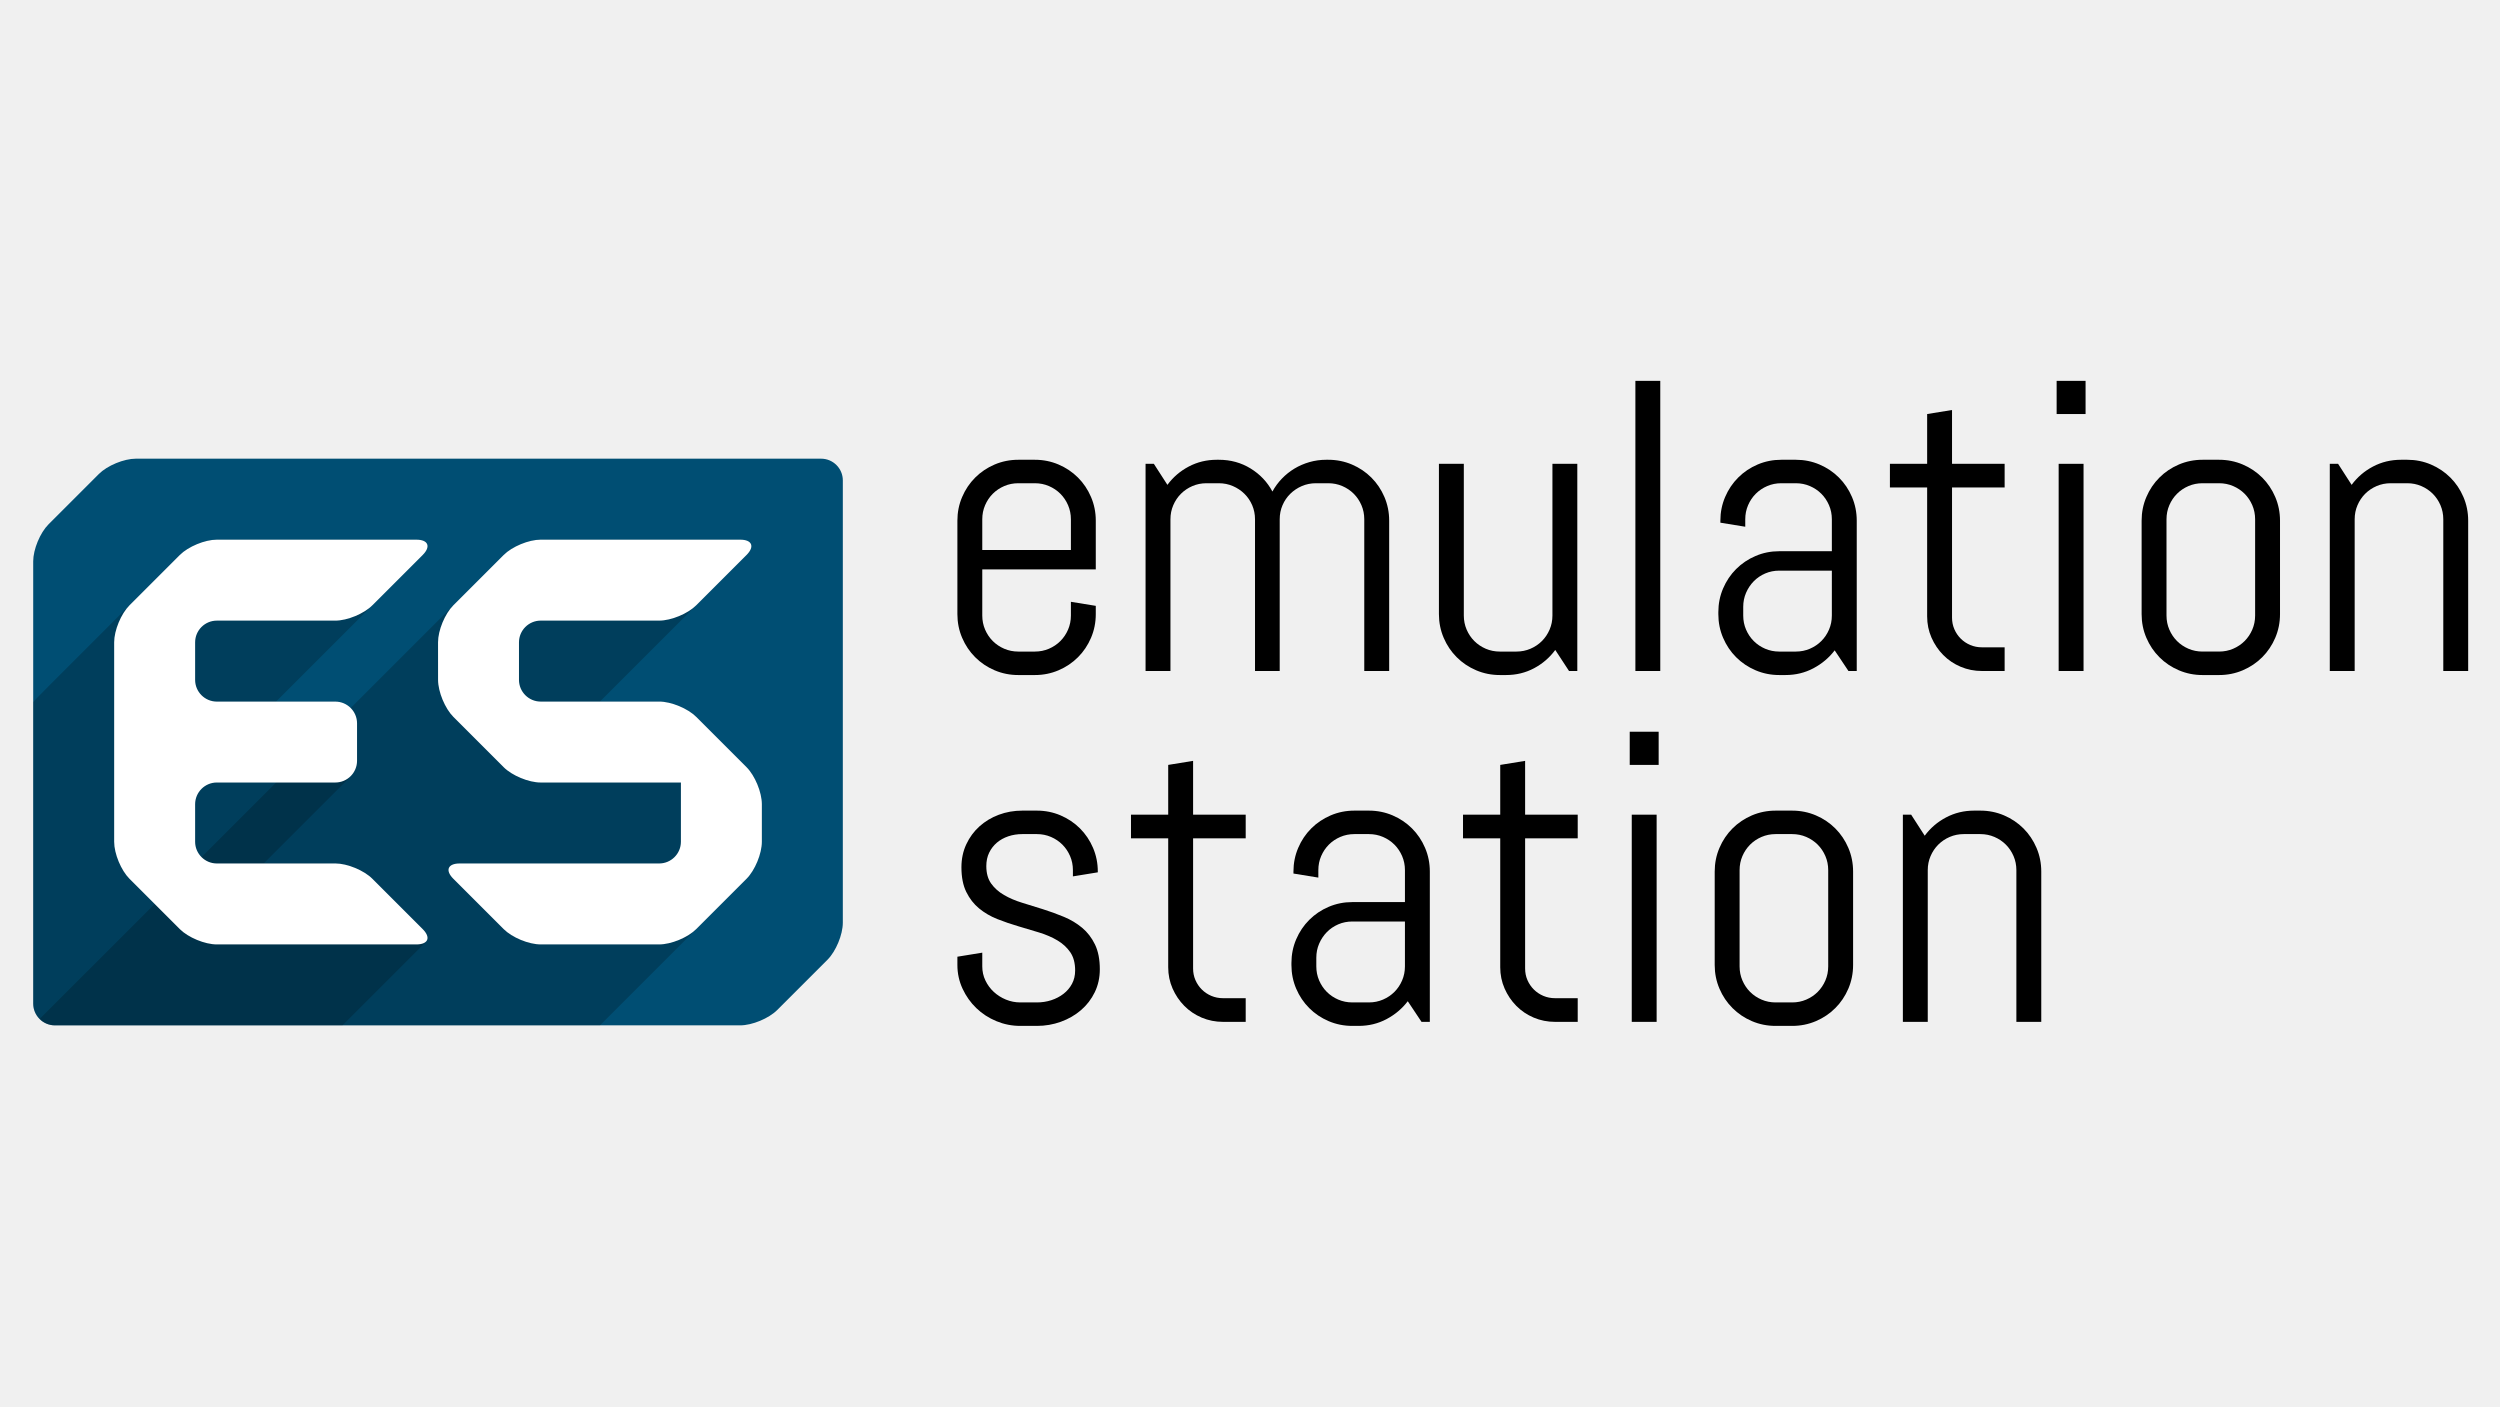
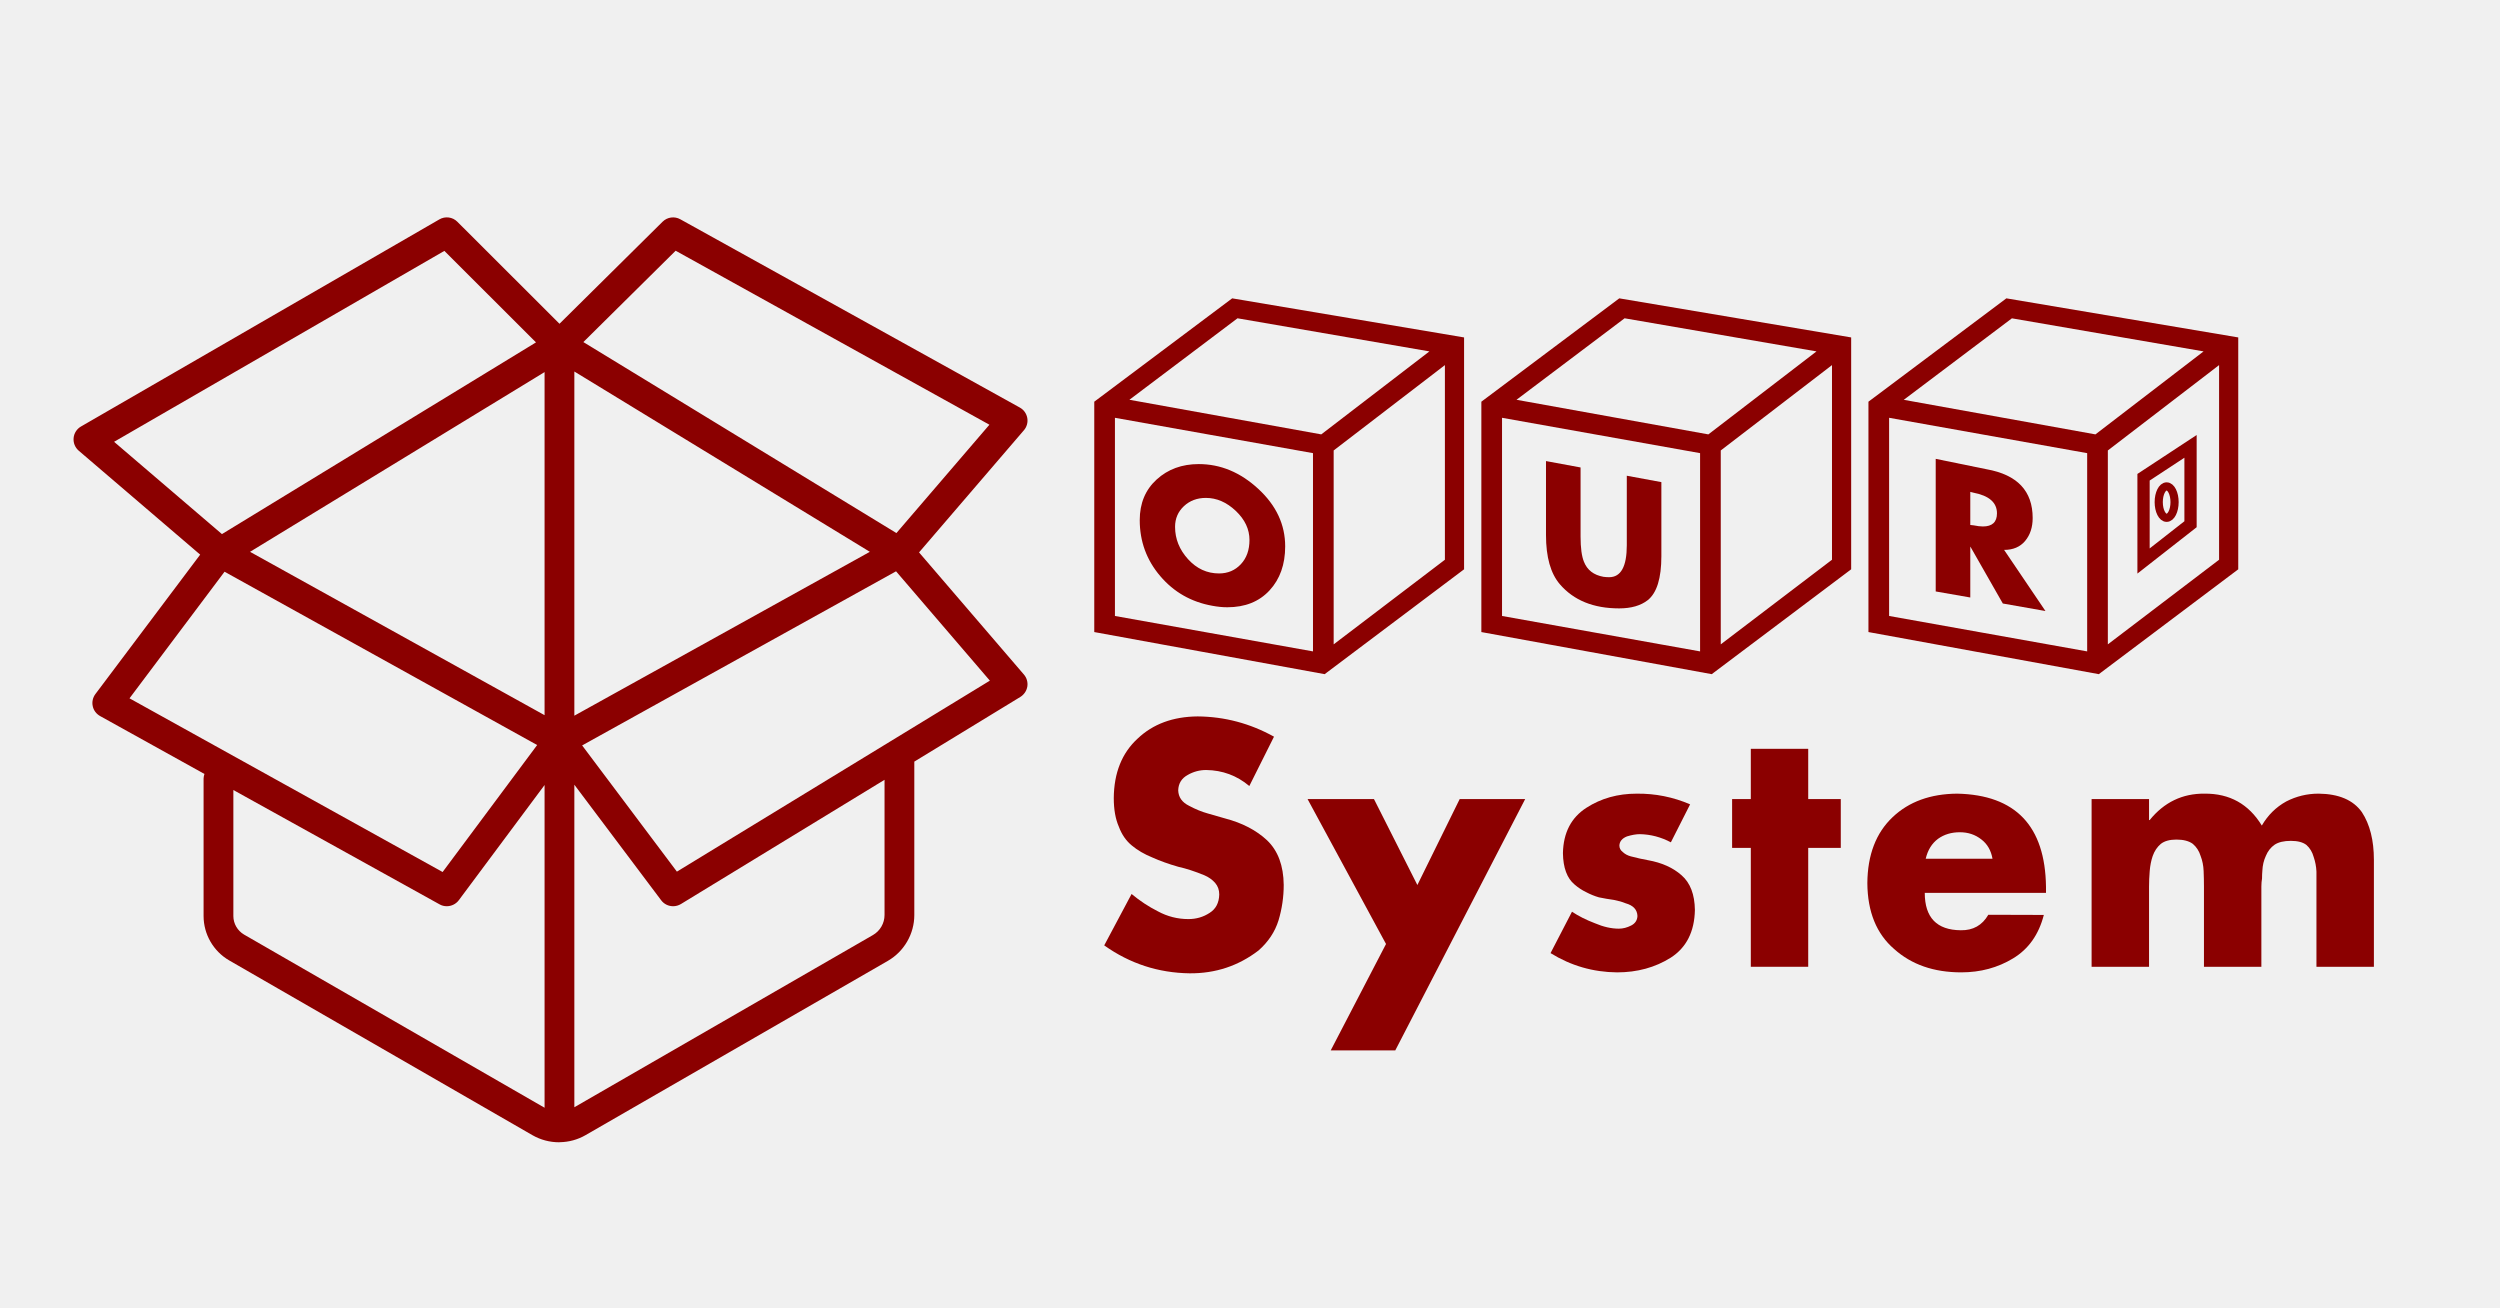
- <svg xmlns="http://www.w3.org/2000/svg" version="1.1" id="Ebene_1" x="0px" y="0px" width="1280px" height="720px" viewBox="0 0 1280 720" enable-background="new 0 0 1280 720" xml:space="preserve">
-   <path fill="#C90012" d="M431.529,442.097L431.529,442.097L431.529,442.097z" />
-   <path fill="#C90012" d="M431.529,359.216L431.529,359.216L431.529,359.216z" />
-   <path fill="#C90012" d="M431.529,276.306L431.529,276.306L431.529,276.306z" />
-   <path fill="#C90012" d="M431.529,317.753L431.529,317.753L431.529,317.753z" />
-   <path fill="#C90012" d="M431.529,483.544L431.529,483.544L431.529,483.544z" />
-   <path fill="#C90012" d="M431.529,400.642L431.529,400.642L431.529,400.642z" />
-   <path fill="#C90012" d="M431.529,234.842L431.529,234.842L431.529,234.842z" />
-   <path fill="#004E73" d="M431.529,245.951c0-6.11-4.999-11.108-11.105-11.108H69.563c-6.112,0-14.644,3.534-18.963,7.855  l-25.745,25.745C20.533,272.764,17,281.296,17,287.406v226.468c0,6.111,4.999,11.109,11.106,11.109h350.86  c6.107,0,14.643-3.535,18.963-7.854l25.741-25.736c4.32-4.317,7.854-12.853,7.854-18.965L431.529,245.951z" />
-   <path opacity="0.2" enable-background="new    " d="M382.22,392.789l-25.73-25.729c-4.319-4.318-12.854-7.854-18.963-7.852H318.28  c-6.112,0.001-11.11,0.001-11.11,0.001s3.532-3.534,7.854-7.855l67.197-67.193c4.32-4.321,2.854-7.855-3.253-7.855H276.832  c-6.111,0-14.643,3.534-18.963,7.855L25.142,516.86c-1.825,1.822-3.517,3.514-4.871,4.867c2.012,2.01,4.786,3.258,7.836,3.258  c0.005,0,0.01,0,0.016,0h99.953h167.988c6.111,0,11.122-0.012,11.133-0.023c0.015-0.016,3.559-3.562,7.88-7.88l67.144-67.132  c4.32-4.316,7.853-12.852,7.853-18.963v-19.235C390.073,405.64,386.54,397.104,382.22,392.789z" />
-   <path fill="#FFFFFF" d="M276.824,400.649c-6.108,0-14.643-3.536-18.96-7.857l-25.71-25.718c-4.321-4.321-7.857-12.855-7.865-18.966  l-0.012-19.246c-0.008-6.11,3.525-14.643,7.846-18.964l25.741-25.737c4.321-4.321,12.852-7.855,18.963-7.855h102.14  c6.107,0,7.573,3.534,3.253,7.855l-25.741,25.737c-4.321,4.321-12.852,7.855-18.963,7.855h-60.688  c-6.112,0-11.11,4.998-11.11,11.108v19.246c0,6.11,4.998,11.108,11.106,11.106l60.702-0.007c6.108-0.002,14.644,3.533,18.963,7.852  l25.73,25.729c4.32,4.315,7.853,12.851,7.853,18.963v19.235c0,6.11-3.532,14.646-7.853,18.963l-25.741,25.74  c-4.321,4.317-12.852,7.854-18.963,7.854h-60.688c-6.112,0-14.643-3.536-18.963-7.854l-25.741-25.74  c-4.32-4.316-2.858-7.854,3.253-7.854h102.14c6.112,0,11.11-4.998,11.11-11.109V411.75c0-6.112,0-11.11,0.003-11.11  c0.004,0-4.994,0-11.103,0L276.824,400.649z" />
-   <g opacity="0.2">
-     <path d="M17.008,370.877c0-6.11,0-11.238,0-11.393c0-0.155,3.532-3.818,7.854-8.138l67.185-67.186   c4.321-4.321,12.855-7.855,18.963-7.855h102.15c6.108,0,7.574,3.534,3.253,7.855l-67.197,67.182   c-4.32,4.321-7.853,7.855-7.853,7.855s4.998,0.002,11.11,0.006l19.228,0.007c6.108,0.004,10.75,4.993,10.318,11.086l-1.114,15.592   c-0.433,6.092-1.707,11.998-2.833,13.123c-1.125,1.125-5.576,5.58-9.896,9.896l-25.201,25.201c-4.32,4.316-7.885,7.885-7.922,7.918   c-0.034,0.035,4.933,0.065,11.041,0.062h17.979c6.108-0.004,14.784,3.379,19.281,7.518l26.836,24.695   c4.497,4.137,8.181,7.623,8.058,7.75c-0.126,0.126-3.766,3.762-8.087,8.083l-34.827,34.849l-147.212,0.002   c-6.107,0-11.105-4.998-11.105-11.11L17.008,370.877z" />
-   </g>
-   <path fill="#FFFFFF" d="M111.01,442.097c-6.107,0-11.105-4.998-11.105-11.109v-19.235c0-6.112,4.998-11.11,11.105-11.11h60.69  c6.108,0,11.106-4.998,11.106-11.109v-19.204c0-6.112-4.998-11.11-11.106-11.11h-60.69c-6.107,0-11.105-4.998-11.105-11.108v-19.246  c0-6.11,4.998-11.108,11.105-11.108h60.69c6.108,0,14.643-3.534,18.964-7.854l25.749-25.741c4.321-4.319,2.855-7.853-3.253-7.853  H111.01c-6.107,0-14.643,3.534-18.963,7.855L66.31,309.9c-4.32,4.321-7.857,12.854-7.857,18.964v102.125  c0,6.111,3.537,14.646,7.857,18.963l25.737,25.74c4.321,4.317,12.855,7.854,18.963,7.854h102.143c6.112,0,7.574-3.536,3.253-7.856  l-25.741-25.744c-4.32-4.321-12.854-7.857-18.964-7.857L111.01,442.097z" />
+ <svg xmlns="http://www.w3.org/2000/svg" xmlns:xlink="http://www.w3.org/1999/xlink" version="1.1" id="Layer_1" x="0px" y="0px" width="612px" height="320px" viewBox="0 0 612 320" style="enable-background:new 0 0 612 320;" xml:space="preserve">
  <g>
-     <path d="M558.605,326.562c-1.623,3.8-3.85,7.115-6.682,9.943c-2.832,2.836-6.146,5.06-9.947,6.682   c-3.796,1.623-7.838,2.434-12.117,2.434h-8.496c-4.283,0-8.324-0.812-12.121-2.434c-3.8-1.623-7.115-3.846-9.942-6.682   c-2.836-2.828-5.063-6.143-6.683-9.943c-1.626-3.796-2.434-7.838-2.434-12.121v-47.858c0-4.282,0.808-8.324,2.434-12.12   c1.619-3.801,3.847-7.115,6.683-9.947c2.827-2.833,6.143-5.056,9.942-6.682c3.796-1.619,7.838-2.434,12.121-2.434h8.496   c4.279,0,8.32,0.815,12.117,2.434c3.8,1.626,7.115,3.85,9.947,6.682s5.06,6.146,6.682,9.947c1.623,3.796,2.434,7.838,2.434,12.12   v24.964h-58.114v23.618c0,2.556,0.481,4.956,1.45,7.202c0.965,2.243,2.277,4.195,3.935,5.852c1.661,1.657,3.609,2.97,5.855,3.938   c2.243,0.964,4.643,1.447,7.199,1.447h8.496c2.553,0,4.952-0.482,7.199-1.447c2.243-0.968,4.195-2.281,5.852-3.938   c1.657-1.657,2.971-3.609,3.938-5.852c0.964-2.246,1.451-4.646,1.451-7.202v-7.042l12.739,2.07v4.248   C561.038,318.724,560.228,322.765,558.605,326.562z M548.299,265.855c0-2.553-0.486-4.952-1.451-7.199   c-0.968-2.243-2.281-4.194-3.938-5.852c-1.656-1.658-3.608-2.97-5.852-3.938c-2.247-0.964-4.646-1.45-7.199-1.45h-8.496   c-2.557,0-4.956,0.486-7.199,1.45c-2.246,0.969-4.194,2.281-5.855,3.938c-1.657,1.657-2.97,3.609-3.934,5.852   c-0.969,2.247-1.451,4.646-1.451,7.199V281.6h45.375L548.299,265.855L548.299,265.855z" />
-     <path d="M698.506,343.55v-77.695c0-2.553-0.482-4.952-1.45-7.199c-0.969-2.243-2.277-4.194-3.938-5.852   c-1.652-1.657-3.608-2.97-5.852-3.938c-2.247-0.964-4.646-1.45-7.199-1.45h-6.317c-2.558,0-4.956,0.486-7.202,1.45   c-2.243,0.969-4.21,2.281-5.902,3.938c-1.695,1.657-3.023,3.609-3.991,5.852c-0.965,2.247-1.445,4.646-1.445,7.199v77.695h-12.643   v-77.695c0-2.553-0.482-4.952-1.45-7.199c-0.968-2.243-2.296-4.194-3.987-5.852c-1.691-1.657-3.658-2.97-5.905-3.938   c-2.242-0.964-4.643-1.45-7.199-1.45h-6.318c-2.557,0-4.956,0.486-7.198,1.45c-2.247,0.969-4.195,2.281-5.855,3.938   c-1.657,1.657-2.97,3.609-3.935,5.852c-0.968,2.247-1.45,4.646-1.45,7.199v77.695h-12.741V237.474h4.244l6.943,10.773   c2.899-3.938,6.54-7.061,10.93-9.376c4.382-2.312,9.166-3.471,14.344-3.471h1.037c6.009,0,11.428,1.485,16.266,4.455   c4.833,2.97,8.562,6.908,11.187,11.811c1.312-2.419,2.936-4.627,4.869-6.629c1.933-2.005,4.075-3.712,6.422-5.128   c2.35-1.416,4.906-2.522,7.669-3.318c2.76-0.792,5.626-1.19,8.596-1.19h1.037c4.279,0,8.32,0.815,12.121,2.434   c3.796,1.626,7.114,3.85,9.946,6.682c2.828,2.832,5.056,6.146,6.683,9.947c1.618,3.796,2.435,7.838,2.435,12.12v76.968h-12.747   V343.55z" />
-     <path d="M803.343,343.55l-7.046-10.773c-2.901,3.938-6.525,7.061-10.878,9.376c-4.348,2.312-9.115,3.467-14.294,3.467h-3.211   c-4.286,0-8.323-0.812-12.12-2.434c-3.801-1.623-7.114-3.846-9.946-6.682c-2.832-2.828-5.061-6.143-6.684-9.943   c-1.622-3.796-2.434-7.838-2.434-12.121v-76.966h12.744v77.691c0,2.556,0.481,4.956,1.446,7.202   c0.969,2.243,2.28,4.195,3.938,5.852c1.657,1.657,3.609,2.97,5.852,3.938c2.242,0.964,4.646,1.447,7.203,1.447h8.496   c2.549,0,4.952-0.482,7.194-1.447c2.243-0.968,4.198-2.281,5.854-3.938c1.657-1.657,2.971-3.609,3.936-5.852   c0.969-2.246,1.454-4.646,1.454-7.202v-77.691h12.736V343.55H803.343z" />
-     <path d="M837.319,343.55V195h12.74v148.55H837.319z" />
-     <path d="M946.404,343.55l-7.046-10.567c-2.9,3.8-6.525,6.854-10.881,9.17c-4.348,2.312-9.116,3.467-14.29,3.467h-3.215   c-4.282,0-8.32-0.812-12.116-2.434c-3.805-1.623-7.119-3.846-9.947-6.682c-2.836-2.828-5.062-6.143-6.682-9.943   c-1.627-3.796-2.436-7.838-2.436-12.121v-1.037c0-4.279,0.809-8.32,2.436-12.121c1.618-3.796,3.846-7.111,6.682-9.943   c2.828-2.832,6.144-5.06,9.947-6.682c3.796-1.623,7.834-2.434,12.116-2.434h26.936v-16.368c0-2.553-0.481-4.952-1.45-7.199   c-0.969-2.243-2.276-4.194-3.938-5.852c-1.653-1.657-3.609-2.97-5.853-3.938c-2.246-0.964-4.646-1.45-7.198-1.45h-7.459   c-2.558,0-4.956,0.486-7.198,1.45c-2.247,0.969-4.195,2.281-5.856,3.938c-1.652,1.657-2.97,3.609-3.934,5.852   c-0.969,2.247-1.451,4.646-1.451,7.199v3.835l-12.74-2.075v-1.033c0-4.282,0.812-8.324,2.436-12.12   c1.622-3.801,3.85-7.115,6.682-9.947c2.828-2.833,6.146-5.056,9.943-6.682c3.796-1.619,7.838-2.434,12.12-2.434h7.459   c4.278,0,8.319,0.815,12.117,2.434c3.8,1.626,7.113,3.85,9.949,6.682c2.828,2.832,5.057,6.146,6.68,9.947   c1.622,3.796,2.434,7.838,2.434,12.12v76.968H946.404L946.404,343.55z M937.907,292.167h-26.936c-2.558,0-4.956,0.486-7.199,1.451   c-2.246,0.968-4.194,2.296-5.852,3.988c-1.661,1.695-2.971,3.663-3.938,5.905c-0.969,2.247-1.451,4.646-1.451,7.203v4.451   c0,2.556,0.482,4.956,1.451,7.202c0.968,2.243,2.276,4.195,3.938,5.852c1.656,1.657,3.604,2.97,5.852,3.938   c2.243,0.964,4.643,1.447,7.199,1.447h8.496c2.553,0,4.952-0.482,7.198-1.447c2.242-0.968,4.198-2.281,5.853-3.938   c1.661-1.657,2.97-3.609,3.938-5.852c0.969-2.246,1.45-4.646,1.45-7.202L937.907,292.167L937.907,292.167z" />
-     <path d="M1014.772,343.55c-3.865,0-7.509-0.724-10.931-2.174c-3.418-1.451-6.389-3.456-8.909-6.009   c-2.52-2.557-4.524-5.526-6.009-8.91c-1.485-3.383-2.225-7.007-2.225-10.876V249.59h-19.062v-12.116h19.062v-25.485l12.74-2.07   v27.555h26.936v12.116h-26.936v66.611c0,2.143,0.398,4.129,1.194,5.955c0.788,1.833,1.879,3.437,3.261,4.818   c1.382,1.381,3.004,2.472,4.868,3.264c1.866,0.792,3.864,1.189,6.009,1.189h11.604v12.121L1014.772,343.55L1014.772,343.55z" />
-     <path d="M1052.996,211.989V195h14.815v16.989H1052.996z M1054.033,343.55V237.474h12.741V343.55H1054.033z" />
-     <path d="M1164.93,326.562c-1.623,3.8-3.852,7.115-6.679,9.943c-2.837,2.836-6.15,5.06-9.95,6.682   c-3.797,1.623-7.838,2.434-12.117,2.434h-8.496c-4.282,0-8.319-0.812-12.116-2.434c-3.805-1.623-7.119-3.846-9.946-6.682   c-2.837-2.828-5.062-6.143-6.683-9.943c-1.627-3.796-2.435-7.838-2.435-12.121v-47.858c0-4.282,0.808-8.324,2.435-12.12   c1.619-3.801,3.846-7.115,6.683-9.947c2.827-2.833,6.143-5.056,9.946-6.682c3.797-1.619,7.834-2.434,12.116-2.434h8.496   c4.279,0,8.32,0.815,12.117,2.434c3.8,1.626,7.114,3.85,9.95,6.682c2.827,2.832,5.056,6.146,6.679,9.947   c1.622,3.796,2.434,7.838,2.434,12.12v47.858C1167.363,318.724,1166.552,322.765,1164.93,326.562z M1154.622,265.855   c0-2.553-0.481-4.952-1.449-7.199c-0.97-2.243-2.277-4.194-3.938-5.852c-1.653-1.657-3.608-2.97-5.852-3.938   c-2.246-0.964-4.646-1.45-7.199-1.45h-8.496c-2.557,0-4.956,0.486-7.198,1.45c-2.247,0.969-4.194,2.281-5.852,3.938   c-1.661,1.657-2.971,3.609-3.938,5.852c-0.969,2.247-1.45,4.646-1.45,7.199v49.309c0,2.556,0.481,4.956,1.45,7.202   c0.968,2.243,2.277,4.195,3.938,5.852c1.656,1.657,3.604,2.97,5.852,3.938c2.242,0.964,4.643,1.447,7.198,1.447h8.496   c2.553,0,4.953-0.482,7.199-1.447c2.243-0.968,4.197-2.281,5.852-3.938c1.661-1.657,2.97-3.609,3.938-5.852   c0.968-2.246,1.449-4.646,1.449-7.202V265.855z" />
-     <path d="M1250.964,343.55v-77.695c0-2.553-0.486-4.952-1.451-7.199c-0.969-2.243-2.28-4.194-3.935-5.852   c-1.661-1.657-3.612-2.97-5.855-3.938c-2.242-0.964-4.646-1.45-7.198-1.45h-8.492c-2.557,0-4.96,0.486-7.203,1.45   c-2.241,0.969-4.193,2.281-5.854,3.938c-1.653,1.657-2.97,3.609-3.935,5.852c-0.969,2.247-1.45,4.646-1.45,7.199v77.695h-12.74   V237.474h4.248l6.938,10.773c2.9-3.938,6.541-7.061,10.931-9.376c4.382-2.312,9.166-3.471,14.348-3.471h3.211   c4.282,0,8.32,0.815,12.12,2.434c3.797,1.626,7.111,3.85,9.943,6.682s5.06,6.146,6.682,9.947c1.623,3.796,2.436,7.838,2.436,12.12   v76.968L1250.964,343.55L1250.964,343.55z" />
-     <path d="M563.109,496.258c0,4.278-0.865,8.198-2.587,11.757c-1.729,3.561-4.076,6.613-7.046,9.17   c-2.97,2.558-6.406,4.539-10.307,5.955c-3.903,1.416-7.995,2.12-12.277,2.12H522.4c-4.283,0-8.377-0.812-12.277-2.434   c-3.903-1.623-7.32-3.843-10.257-6.683c-2.936-2.824-5.28-6.14-7.042-9.943c-1.76-3.797-2.641-7.838-2.641-12.116v-4.248   l12.74-2.074v7.042c0,2.557,0.531,4.961,1.604,7.202c1.071,2.243,2.503,4.194,4.301,5.854c1.795,1.654,3.866,2.971,6.217,3.936   c2.346,0.965,4.799,1.447,7.354,1.447h8.492c2.557,0,5.006-0.376,7.355-1.135c2.347-0.765,4.437-1.852,6.27-3.268   c1.829-1.416,3.28-3.123,4.351-5.129c1.068-1.997,1.604-4.277,1.604-6.835c0-3.797-0.827-6.903-2.488-9.323   c-1.657-2.419-3.85-4.438-6.575-6.062c-2.729-1.623-5.836-2.964-9.322-4.034c-3.49-1.071-7.065-2.145-10.725-3.215   c-3.663-1.071-7.236-2.296-10.724-3.674c-3.486-1.387-6.594-3.2-9.323-5.442c-2.729-2.242-4.918-5.06-6.575-8.442   c-1.661-3.384-2.487-7.593-2.487-12.638c0-4.278,0.826-8.196,2.487-11.757c1.657-3.561,3.9-6.613,6.732-9.17   s6.127-4.539,9.893-5.955c3.763-1.416,7.785-2.128,12.067-2.128h7.459c4.283,0,8.324,0.819,12.121,2.435   c3.796,1.631,7.115,3.851,9.947,6.682c2.827,2.834,5.056,6.146,6.682,9.951c1.619,3.797,2.434,7.838,2.434,12.117v0.413   l-12.744,2.074v-3.215c0-2.55-0.481-4.953-1.45-7.195c-0.97-2.241-2.277-4.194-3.935-5.854c-1.657-1.653-3.608-2.971-5.854-3.936   c-2.243-0.964-4.644-1.453-7.199-1.453h-7.459c-2.553,0-4.956,0.383-7.199,1.141c-2.243,0.766-4.195,1.853-5.852,3.261   c-1.657,1.424-2.971,3.13-3.938,5.128c-0.969,2.006-1.451,4.287-1.451,6.844c0,3.658,0.831,6.645,2.488,8.955   c1.657,2.319,3.85,4.271,6.579,5.855c2.725,1.592,5.833,2.916,9.323,3.986c3.486,1.072,7.042,2.174,10.67,3.314   c3.625,1.141,7.18,2.436,10.67,3.889c3.486,1.446,6.594,3.314,9.323,5.588c2.729,2.28,4.922,5.129,6.579,8.551   C562.282,486.989,563.109,491.214,563.109,496.258z" />
-     <path d="M626.196,523.194c-3.865,0-7.509-0.729-10.926-2.174c-3.421-1.455-6.392-3.461-8.91-6.01   c-2.521-2.557-4.522-5.525-6.008-8.908c-1.485-3.385-2.229-7.013-2.229-10.877v-65.996h-19.059v-12.117h19.059v-25.479l12.74-2.073   v27.555H637.8v12.117h-26.937v66.614c0,2.144,0.398,4.126,1.194,5.955c0.792,1.829,1.879,3.437,3.261,4.813   c1.381,1.386,3.004,2.473,4.868,3.27c1.868,0.788,3.869,1.188,6.008,1.188h11.604v12.123H626.196L626.196,523.194z" />
-     <path d="M727.821,523.194l-7.042-10.57c-2.899,3.804-6.527,6.857-10.876,9.169c-4.352,2.312-9.116,3.468-14.299,3.468h-3.207   c-4.286,0-8.328-0.812-12.124-2.434c-3.801-1.623-7.114-3.844-9.943-6.684c-2.836-2.824-5.062-6.139-6.682-9.942   c-1.627-3.796-2.435-7.839-2.435-12.116v-1.041c0-4.277,0.808-8.32,2.435-12.116c1.618-3.797,3.846-7.11,6.682-9.942   c2.829-2.832,6.144-5.061,9.943-6.683c3.796-1.622,7.838-2.435,12.124-2.435h26.932v-16.372c0-2.549-0.485-4.953-1.449-7.195   c-0.97-2.241-2.281-4.194-3.936-5.854c-1.661-1.653-3.612-2.971-5.854-3.936c-2.242-0.964-4.646-1.453-7.199-1.453h-7.459   c-2.557,0-4.956,0.489-7.202,1.453c-2.243,0.965-4.194,2.281-5.852,3.936c-1.657,1.66-2.971,3.613-3.936,5.854   c-0.969,2.242-1.45,4.646-1.45,7.195v3.834l-12.744-2.074v-1.032c0-4.279,0.812-8.32,2.435-12.117   c1.623-3.805,3.85-7.117,6.683-9.95c2.832-2.832,6.146-5.052,9.946-6.683c3.796-1.615,7.838-2.435,12.12-2.435h7.459   c4.283,0,8.32,0.819,12.121,2.435c3.797,1.631,7.109,3.851,9.941,6.683c2.832,2.833,5.061,6.146,6.684,9.95   c1.623,3.797,2.434,7.838,2.434,12.117v76.971H727.821L727.821,523.194z M719.328,471.81h-26.932c-2.561,0-4.96,0.482-7.202,1.447   c-2.247,0.973-4.193,2.296-5.854,3.988c-1.657,1.699-2.971,3.666-3.936,5.908c-0.969,2.242-1.45,4.646-1.45,7.203v4.446   c0,2.558,0.481,4.96,1.45,7.202c0.965,2.243,2.277,4.194,3.936,5.855c1.661,1.652,3.607,2.97,5.854,3.935   c2.242,0.965,4.643,1.447,7.202,1.447h8.492c2.553,0,4.957-0.482,7.199-1.447c2.241-0.965,4.193-2.28,5.854-3.935   c1.653-1.661,2.966-3.612,3.936-5.855c0.964-2.242,1.449-4.646,1.449-7.202L719.328,471.81L719.328,471.81z" />
-     <path d="M796.193,523.194c-3.869,0-7.513-0.729-10.927-2.174c-3.421-1.455-6.392-3.461-8.909-6.01   c-2.526-2.557-4.523-5.525-6.009-8.908c-1.485-3.385-2.229-7.013-2.229-10.877v-65.996h-19.059v-12.117h19.059v-25.479   l12.741-2.073v27.555h26.932v12.117h-26.932v66.614c0,2.144,0.395,4.126,1.189,5.955c0.796,1.829,1.883,3.437,3.265,4.813   c1.382,1.386,3.005,2.473,4.868,3.27c1.864,0.788,3.869,1.188,6.009,1.188h11.6v12.123H796.193L796.193,523.194z" />
-     <path d="M834.419,391.632v-16.988h14.813v16.988H834.419z M835.455,523.194V417.113h12.74v106.081H835.455z" />
-     <path d="M946.351,506.201c-1.623,3.805-3.85,7.118-6.682,9.942c-2.832,2.84-6.146,5.061-9.943,6.684   c-3.801,1.622-7.838,2.434-12.12,2.434h-8.493c-4.286,0-8.327-0.812-12.124-2.434c-3.796-1.623-7.109-3.844-9.941-6.684   c-2.832-2.824-5.061-6.139-6.684-9.942c-1.623-3.796-2.435-7.839-2.435-12.116v-47.861c0-4.279,0.812-8.32,2.435-12.117   c1.623-3.805,3.852-7.117,6.684-9.95c2.831-2.832,6.146-5.052,9.941-6.683c3.797-1.615,7.838-2.435,12.124-2.435h8.493   c4.282,0,8.319,0.819,12.12,2.435c3.797,1.631,7.111,3.851,9.943,6.683c2.831,2.833,5.059,6.146,6.682,9.95   c1.623,3.797,2.434,7.838,2.434,12.117v47.861C948.783,498.363,947.974,502.405,946.351,506.201z M936.044,445.496   c0-2.549-0.485-4.953-1.45-7.195c-0.968-2.241-2.281-4.194-3.936-5.854c-1.661-1.653-3.611-2.971-5.854-3.936   c-2.242-0.964-4.646-1.453-7.198-1.453h-8.493c-2.557,0-4.96,0.489-7.202,1.453c-2.242,0.965-4.193,2.281-5.854,3.936   c-1.653,1.66-2.97,3.613-3.936,5.854c-0.968,2.242-1.449,4.646-1.449,7.195v49.31c0,2.557,0.481,4.959,1.449,7.201   c0.966,2.243,2.281,4.194,3.936,5.855c1.661,1.652,3.612,2.97,5.854,3.935c2.242,0.966,4.646,1.447,7.202,1.447h8.493   c2.553,0,4.956-0.481,7.198-1.447c2.243-0.965,4.193-2.28,5.854-3.935c1.653-1.661,2.968-3.612,3.936-5.855   c0.965-2.242,1.45-4.646,1.45-7.201V445.496z" />
-     <path d="M1032.385,523.194v-77.698c0-2.549-0.482-4.953-1.45-7.195c-0.969-2.241-2.277-4.194-3.938-5.854   c-1.652-1.653-3.608-2.971-5.852-3.936c-2.247-0.964-4.646-1.453-7.199-1.453h-8.496c-2.557,0-4.956,0.489-7.198,1.453   c-2.246,0.965-4.194,2.281-5.853,3.936c-1.661,1.66-2.97,3.613-3.938,5.854c-0.97,2.242-1.451,4.646-1.451,7.195v77.698h-12.74   V417.113h4.244l6.942,10.776c2.9-3.94,6.545-7.063,10.931-9.375c4.386-2.312,9.17-3.477,14.344-3.477h3.215   c4.278,0,8.32,0.818,12.117,2.436c3.8,1.629,7.114,3.85,9.95,6.682c2.828,2.833,5.056,6.146,6.679,9.951   c1.622,3.795,2.435,7.838,2.435,12.115v76.973H1032.385L1032.385,523.194z" />
+     <defs>
+       <rect id="SVGID_1_" width="612" height="320" />
+     </defs>
+     <clipPath id="SVGID_2_">
+       <use xlink:href="#SVGID_1_" style="overflow:visible;" />
+     </clipPath>
+     <rect style="display:none;clip-path:url(#SVGID_2_);fill:none;" width="612" height="320" />
+     <g style="clip-path:url(#SVGID_2_);">
+       <defs>
+         <rect id="SVGID_3_" x="18" y="52.281" width="236.452" height="231.719" />
+       </defs>
+       <clipPath id="SVGID_4_">
+         <use xlink:href="#SVGID_3_" style="overflow:visible;" />
+       </clipPath>
+       <path style="clip-path:url(#SVGID_4_);fill:#8B0000;" d="M250.657,165.13l-25.675-29.903l25.675-29.907    c0.711-0.815,1.013-1.936,0.821-3.006c-0.196-1.084-0.858-2.009-1.82-2.541L166.54,53.678c-1.405-0.783-3.17-0.551-4.329,0.588    l-25.246,24.993l-25.014-24.98c-1.158-1.17-2.978-1.402-4.401-0.569l-87.734,50.702c-1.013,0.588-1.693,1.64-1.797,2.811    c-0.11,1.193,0.355,2.331,1.263,3.115l29.72,25.439l-25.656,34.139c-0.625,0.839-0.876,1.923-0.643,2.956    c0.214,1.029,0.876,1.899,1.802,2.418l25.547,14.178c-0.105,0.337-0.215,0.692-0.215,1.084v33.696    c0,4.445,2.39,8.608,6.258,10.854l74.261,42.8c1.993,1.139,4.237,1.727,6.486,1.727c0.018,0,0.032-0.019,0.05-0.019    s0.036,0.019,0.055,0.019c0.054,0,0.073-0.019,0.123-0.019c2.157-0.036,4.315-0.604,6.24-1.708l74.027-42.677    c4.01-2.314,6.487-6.618,6.487-11.228v-37.554l25.957-15.835c0.912-0.569,1.533-1.493,1.711-2.541    C251.656,167.016,251.35,165.932,250.657,165.13 M133.312,175.076l-72.104-39.991l72.104-43.998V175.076z M140.6,90.946    l72.336,44.139L140.6,175.199V90.946z M165.398,61.379l76.811,42.592l-22.77,26.524l-76.632-46.754L165.398,61.379z     M108.777,61.417l22.432,22.398L54.33,130.746l-26.405-22.593L108.777,61.417z M54.969,139.958l76.527,42.427l-23.143,31.083    L31.702,170.95L54.969,139.958z M59.744,228.784c-1.601-0.942-2.618-2.669-2.618-4.536v-30.85l50.479,27.985    c0.551,0.318,1.154,0.46,1.76,0.46c1.122,0,2.231-0.515,2.942-1.457l21.005-28.213v79.002L59.744,228.784z M216.535,223.997    c0,2.01-1.086,3.899-2.851,4.91L140.6,271.053v-78.952l21.255,28.286c0.712,0.961,1.82,1.457,2.924,1.457    c0.657,0,1.318-0.178,1.907-0.532l49.849-30.418V223.997z M165.705,213.377l-23.198-30.899l76.847-42.623l22.965,26.769    L165.705,213.377z" />
+     </g>
+     <g style="clip-path:url(#SVGID_2_);">
+       <defs>
+         <rect id="SVGID_5_" width="612" height="320" />
+       </defs>
+       <clipPath id="SVGID_6_">
+         <use xlink:href="#SVGID_5_" style="overflow:visible;" />
+       </clipPath>
+       <path style="clip-path:url(#SVGID_6_);fill:#8B0000;" d="M305.834,192.417c-3.047-2.561-6.571-3.865-10.572-3.918    c-1.59,0-3.087,0.399-4.491,1.196c-1.51,0.824-2.292,2.083-2.345,3.781c0.054,1.672,0.94,2.932,2.656,3.78    c1.58,0.85,3.12,1.479,4.619,1.891l4.168,1.197c4.229,1.105,7.664,2.893,10.308,5.361c2.667,2.547,4.026,6.188,4.077,10.919    c0,2.958-0.424,5.853-1.271,8.682c-0.872,2.803-2.502,5.259-4.891,7.367c-4.93,3.782-10.552,5.646-16.868,5.596    c-7.676-0.104-14.647-2.383-20.911-6.837l6.699-12.587c2.025,1.689,4.18,3.11,6.466,4.263c2.335,1.255,4.816,1.883,7.438,1.883    c1.922,0,3.648-0.501,5.181-1.505c1.531-0.951,2.323-2.456,2.376-4.513c0-1.106-0.331-2.044-0.993-2.817    c-0.689-0.797-1.571-1.427-2.646-1.89c-2.315-0.952-4.451-1.646-6.408-2.083c-2.34-0.669-4.453-1.429-6.34-2.276    c-1.963-0.798-3.636-1.775-5.019-2.932c-1.409-1.158-2.465-2.689-3.17-4.591c-0.83-1.879-1.245-4.219-1.245-7.022    c0.051-6.173,1.995-11.02,5.829-14.545c3.758-3.575,8.661-5.388,14.709-5.439c6.588,0.054,12.817,1.705,18.685,4.96    L305.834,192.417z" />
+       <polygon style="clip-path:url(#SVGID_6_);fill:#8B0000;" points="320.09,195.612 336.348,195.612 346.972,216.653     357.332,195.612 373.363,195.612 341.565,257.136 325.761,257.136 339.297,231.089   " />
+       <path style="clip-path:url(#SVGID_6_);fill:#8B0000;" d="M409.028,206.199c-2.413-1.278-4.938-1.943-7.578-1.997    c-0.924,0-1.978,0.184-3.161,0.547c-1.185,0.47-1.806,1.212-1.864,2.227c0,0.653,0.278,1.187,0.832,1.603    c0.527,0.495,1.179,0.848,1.955,1.056c1.607,0.417,3.007,0.729,4.199,0.937c3.393,0.601,6.145,1.837,8.257,3.712    c2.11,1.85,3.191,4.674,3.242,8.478c-0.103,5.313-2.075,9.207-5.915,11.68c-3.816,2.397-8.195,3.595-13.137,3.595    c-5.864-0.053-11.293-1.623-16.286-4.716l5.251-10.133c1.607,1.071,3.474,2.009,5.601,2.819c2.074,0.887,4.032,1.331,5.873,1.331    c1.011,0,2.022-0.262,3.034-0.783c0.959-0.495,1.465-1.265,1.517-2.309c-0.055-1.563-1.025-2.606-2.914-3.128    c-0.81-0.339-1.768-0.612-2.873-0.821c-1.161-0.157-2.375-0.365-3.643-0.625c-1.08-0.313-2.135-0.743-3.164-1.291    c-0.979-0.47-1.908-1.082-2.788-1.84c-1.856-1.537-2.811-4.106-2.86-7.704c0.104-5.007,2.027-8.709,5.774-11.109    c3.563-2.294,7.66-3.441,12.29-3.441c4.533-0.052,8.891,0.82,13.071,2.616L409.028,206.199z" />
+       <polygon style="clip-path:url(#SVGID_6_);fill:#8B0000;" points="442.652,236.667 428.598,236.667 428.598,207.563     424.021,207.563 424.021,195.612 428.598,195.612 428.598,183.309 442.652,183.309 442.652,195.612 450.623,195.612     450.623,207.563 442.652,207.563   " />
+       <path style="clip-path:url(#SVGID_6_);fill:#8B0000;" d="M500.861,218.581h-29.678c0,6.044,2.94,9.093,8.82,9.145    c3.003,0.054,5.248-1.211,6.738-3.791l13.588,0.041c-1.233,4.804-3.741,8.348-7.521,10.633c-3.755,2.283-7.988,3.426-12.7,3.426    c-6.703,0-12.171-1.9-16.405-5.703c-4.334-3.723-6.525-9.101-6.575-16.132c0.05-6.927,2.115-12.318,6.198-16.172    c3.981-3.776,9.248-5.69,15.8-5.743c14.288,0.313,21.532,7.907,21.734,22.782V218.581z M487.765,210.222    c-0.354-2.031-1.262-3.607-2.726-4.729c-1.489-1.172-3.242-1.759-5.261-1.759c-2.069,0-3.849,0.533-5.338,1.602    c-1.514,1.12-2.523,2.749-3.028,4.886H487.765z" />
+       <path style="clip-path:url(#SVGID_6_);fill:#8B0000;" d="M526.082,200.745h0.162c3.545-4.358,8.022-6.513,13.434-6.461    c6.143-0.052,10.814,2.554,14.017,7.813c1.483-2.553,3.475-4.519,5.974-5.899c2.473-1.274,5.115-1.914,7.926-1.914    c4.951,0.054,8.482,1.563,10.593,4.531c1.962,2.995,2.942,6.889,2.942,11.68v26.172h-14.063V217.03v-3.677    c-0.055-1.226-0.285-2.424-0.69-3.598c-0.325-1.174-0.907-2.14-1.747-2.896c-0.866-0.678-2.139-1.017-3.818-1.017    c-1.706,0-3.032,0.313-3.979,0.938c-0.948,0.651-1.665,1.565-2.152,2.737c-0.515,1.122-0.799,2.322-0.853,3.6    c-0.056,0.651-0.082,1.291-0.082,1.916c-0.108,0.652-0.162,1.317-0.162,1.995v19.637h-14.055v-19.61c0-1.226-0.027-2.5-0.081-3.83    c-0.055-1.328-0.298-2.551-0.731-3.671c-0.38-1.226-1.016-2.214-1.909-2.971c-0.948-0.702-2.288-1.055-4.021-1.055    c-1.651,0-2.925,0.353-3.818,1.055c-0.894,0.757-1.557,1.745-1.99,2.971c-0.38,1.12-0.623,2.343-0.731,3.671    c-0.108,1.33-0.162,2.604-0.162,3.83v19.61h-14.063v-41.055h14.063V200.745z" />
+     </g>
+     <g style="clip-path:url(#SVGID_2_);">
+       <defs>
+         <rect id="SVGID_7_" width="612" height="320" />
+       </defs>
+       <clipPath id="SVGID_8_">
+         <use xlink:href="#SVGID_7_" style="overflow:visible;" />
+       </clipPath>
+       <path style="clip-path:url(#SVGID_8_);fill:#8B0000;" d="M358.404,139.367l-34.132,25.668l-56.396-10.306V98.335l33.763-25.3    l56.766,9.568V139.367z M321.42,159.462V110.93l-48.484-8.654v48.513L321.42,159.462z M349.92,86.022l-46.978-8.105    l-26.464,19.948l46.966,8.473L349.92,86.022z M314.612,133.755c0,4.416-1.274,8.004-3.818,10.764    c-2.546,2.76-5.996,4.14-10.35,4.14c-1.166,0-2.392-0.124-3.68-0.368c-5.152-0.92-9.4-3.342-12.741-7.268    c-3.344-3.924-5.015-8.494-5.015-13.708c0-4.108,1.38-7.42,4.141-9.936c2.759-2.514,6.193-3.772,10.303-3.772    c5.336,0,10.197,2.024,14.582,6.072C312.418,123.727,314.612,128.419,314.612,133.755 M305.872,132.191    c0-2.637-1.12-5.014-3.358-7.13c-2.24-2.116-4.678-3.174-7.314-3.174c-2.147,0-3.941,0.676-5.382,2.024    c-1.442,1.35-2.162,3.036-2.162,5.06c0,2.944,1.058,5.582,3.174,7.912c2.116,2.331,4.646,3.496,7.59,3.496    c2.146,0,3.925-0.75,5.336-2.254C305.166,136.623,305.872,134.645,305.872,132.191 M353.712,137.025V89.377l-27.231,20.895v47.465    L353.712,137.025z" />
+       <path style="clip-path:url(#SVGID_8_);fill:#8B0000;" d="M453.164,139.367l-34.132,25.668l-56.396-10.306V98.335l33.763-25.3    l56.766,9.568V139.367z M416.18,159.462V110.93l-48.484-8.654v48.513L416.18,159.462z M444.68,86.022l-46.978-8.105    l-26.465,19.948l46.967,8.473L444.68,86.022z M406.704,136.146c0,5.398-1.108,8.986-3.324,10.764    c-1.722,1.348-4.061,2.024-7.012,2.024c-6.279,0-11.109-1.964-14.493-5.888c-2.276-2.637-3.415-6.654-3.415-12.052v-18.124    l8.464,1.564v16.928c0,2.76,0.277,4.815,0.828,6.164c0.796,2.024,2.392,3.251,4.784,3.68c0.49,0.062,0.95,0.092,1.38,0.092    c2.882,0,4.324-2.607,4.324-7.82v-17.02l8.464,1.564V136.146z M448.472,137.025V89.377l-27.231,20.895v47.465L448.472,137.025z" />
+       <path style="clip-path:url(#SVGID_8_);fill:#8B0000;" d="M547.923,139.367l-34.132,25.668l-56.396-10.306V98.335l33.764-25.3    l56.765,9.568V139.367z M510.938,159.462V110.93l-48.484-8.654v48.513L510.938,159.462z M539.438,86.022l-46.923-8.095    l-26.473,19.947l46.92,8.464L539.438,86.022z M500.727,149.579l-10.436-1.84l-7.872-13.8c0-0.06-0.032-0.092-0.093-0.092v12.42    l-8.464-1.479v-32.463l12.493,2.554c7.495,1.347,11.243,5.325,11.243,11.934c0,2.266-0.614,4.131-1.84,5.601    c-1.228,1.469-2.944,2.202-5.152,2.202L500.727,149.579z M488.858,125.659c0-2.636-1.932-4.324-5.796-5.06l-0.736-0.184v8.096    l0.816,0.092c0.907,0.184,1.664,0.276,2.269,0.276C487.71,128.879,488.858,127.806,488.858,125.659 M543.23,137.025V89.377    L516,110.271v47.465L543.23,137.025z" />
+     </g>
+     <polygon style="clip-path:url(#SVGID_2_);fill:none;stroke:#8B0000;stroke-width:3;stroke-miterlimit:10;" points="   536.241,128.332 524.737,137.333 524.737,116.828 536.241,109.27  " />
+     <g style="clip-path:url(#SVGID_2_);">
+       <defs>
+         <rect id="SVGID_9_" width="612" height="320" />
+       </defs>
+       <clipPath id="SVGID_10_">
+         <use xlink:href="#SVGID_9_" style="overflow:visible;" />
+       </clipPath>
+       <ellipse style="clip-path:url(#SVGID_10_);fill:none;stroke:#8B0000;stroke-width:2;stroke-miterlimit:10;" cx="530.395" cy="122.917" rx="1.939" ry="3.842" />
+     </g>
  </g>
</svg>
